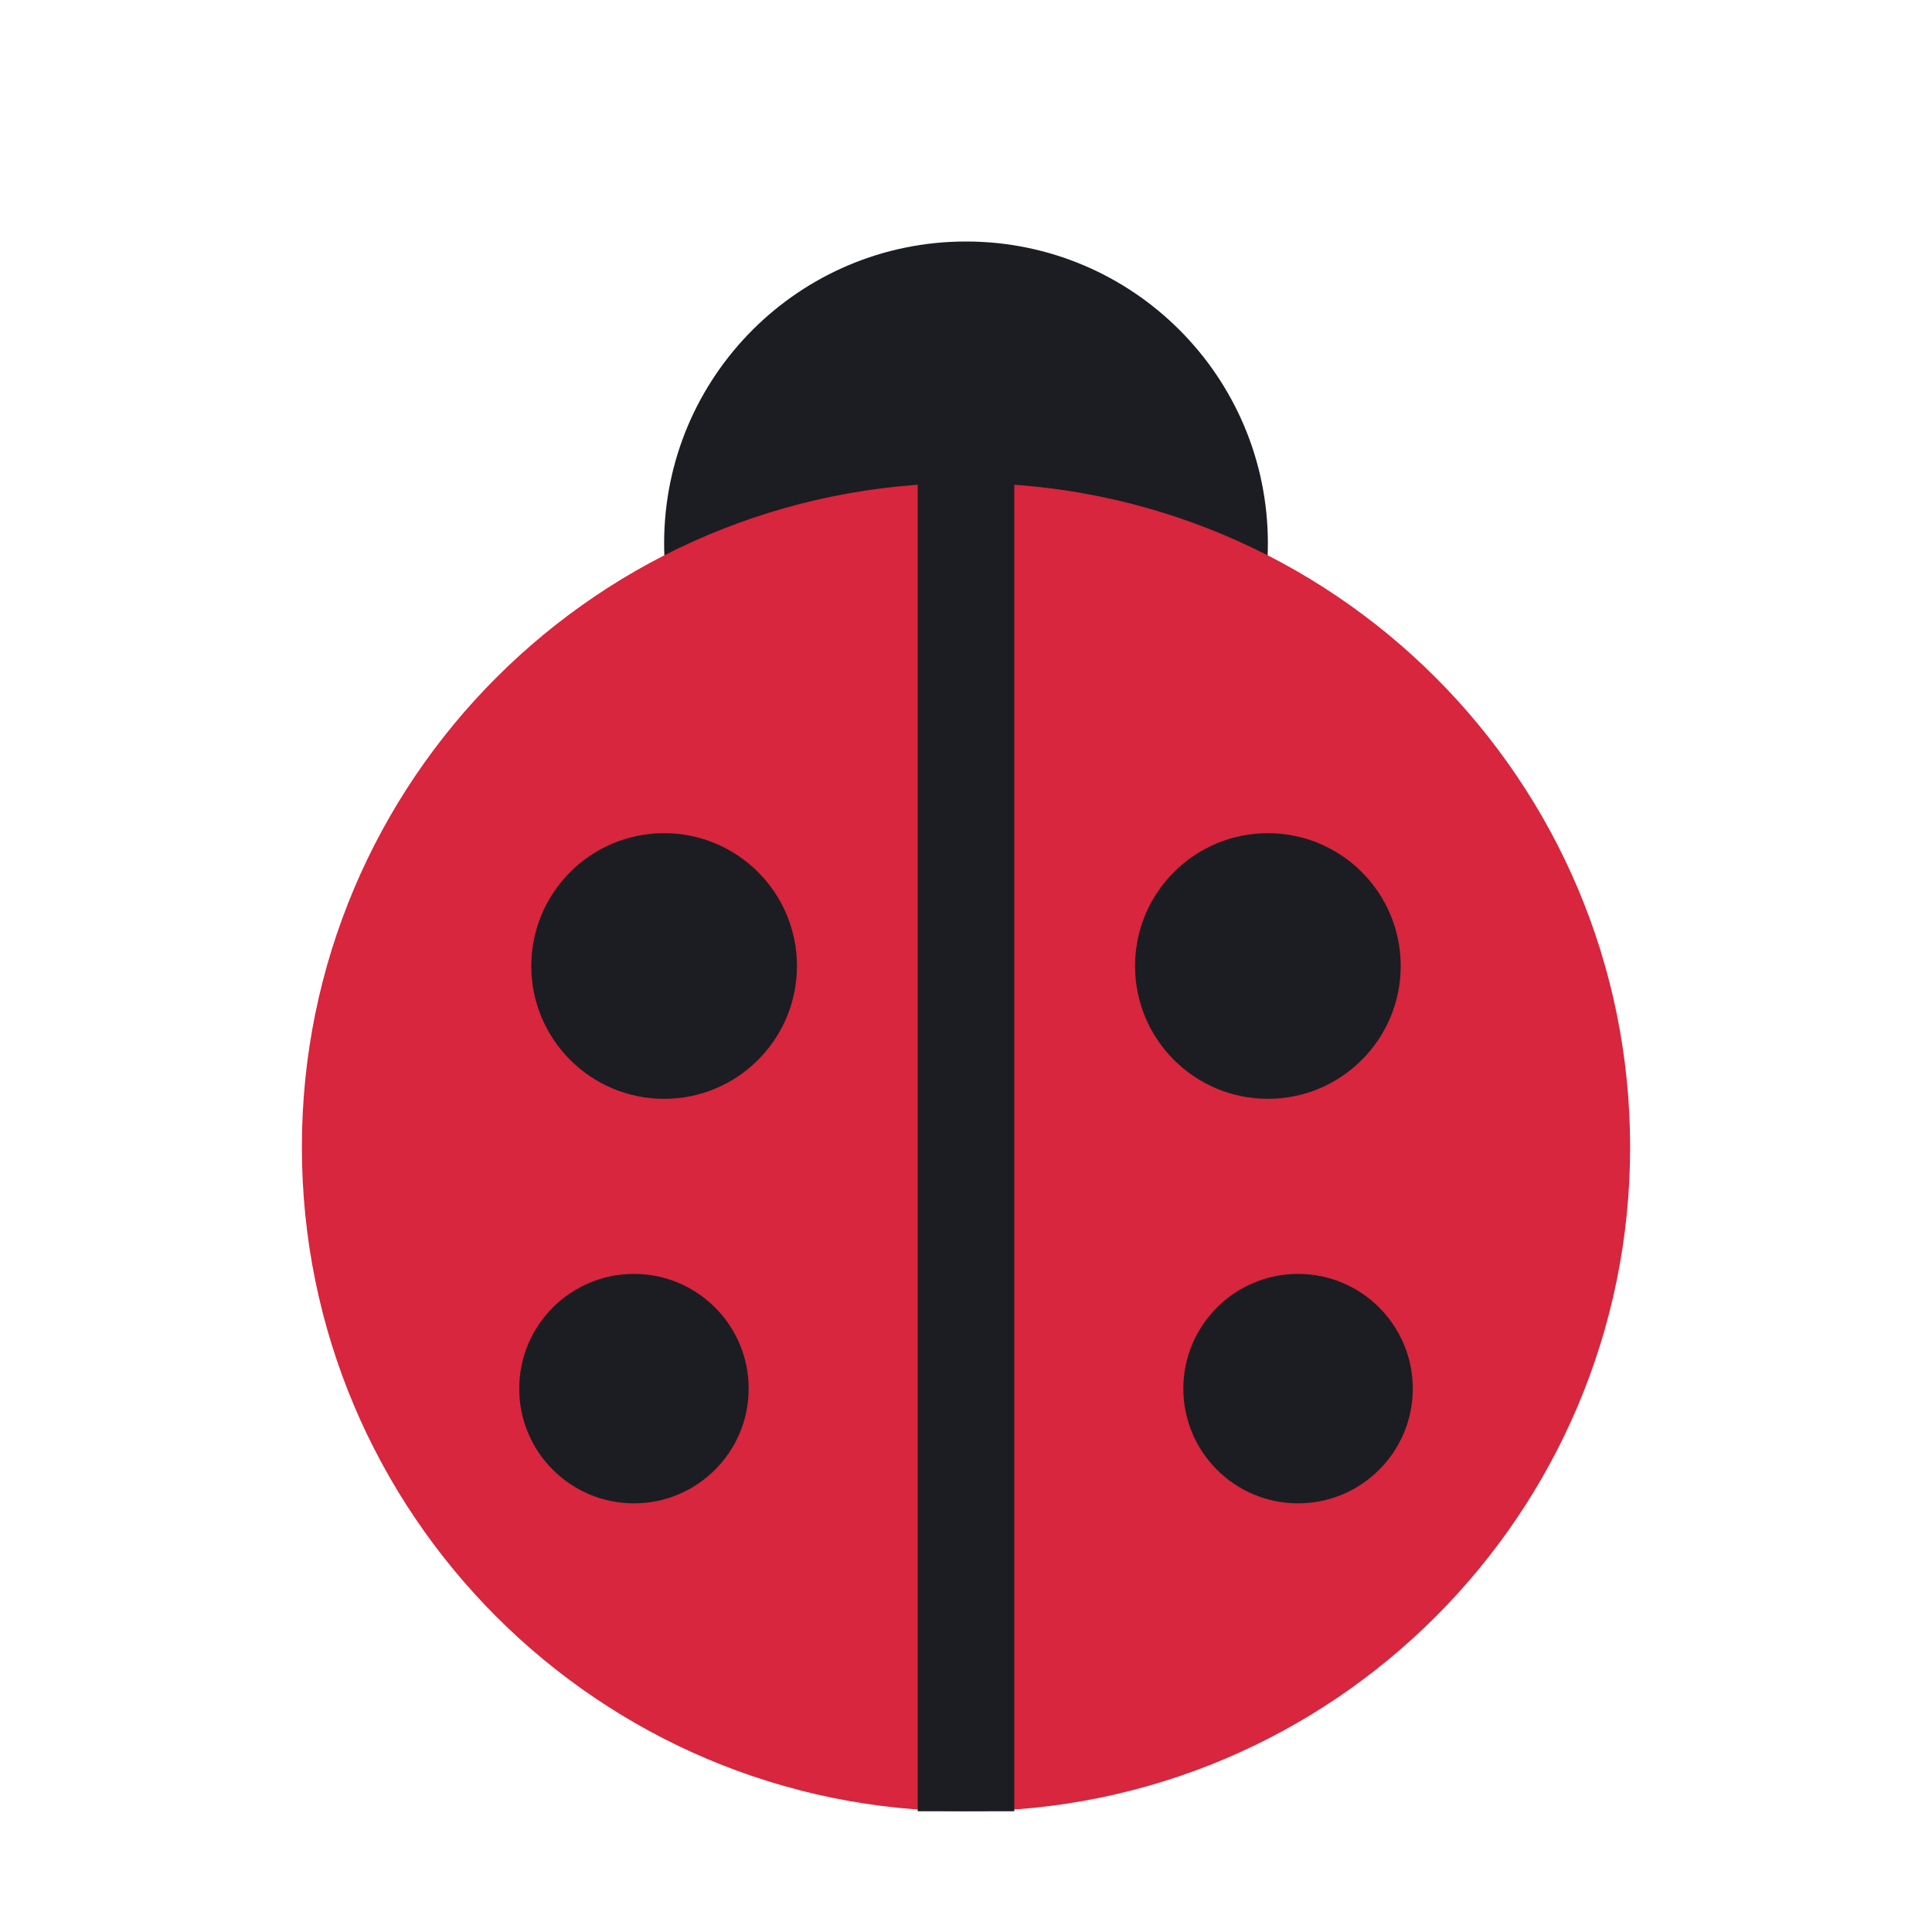
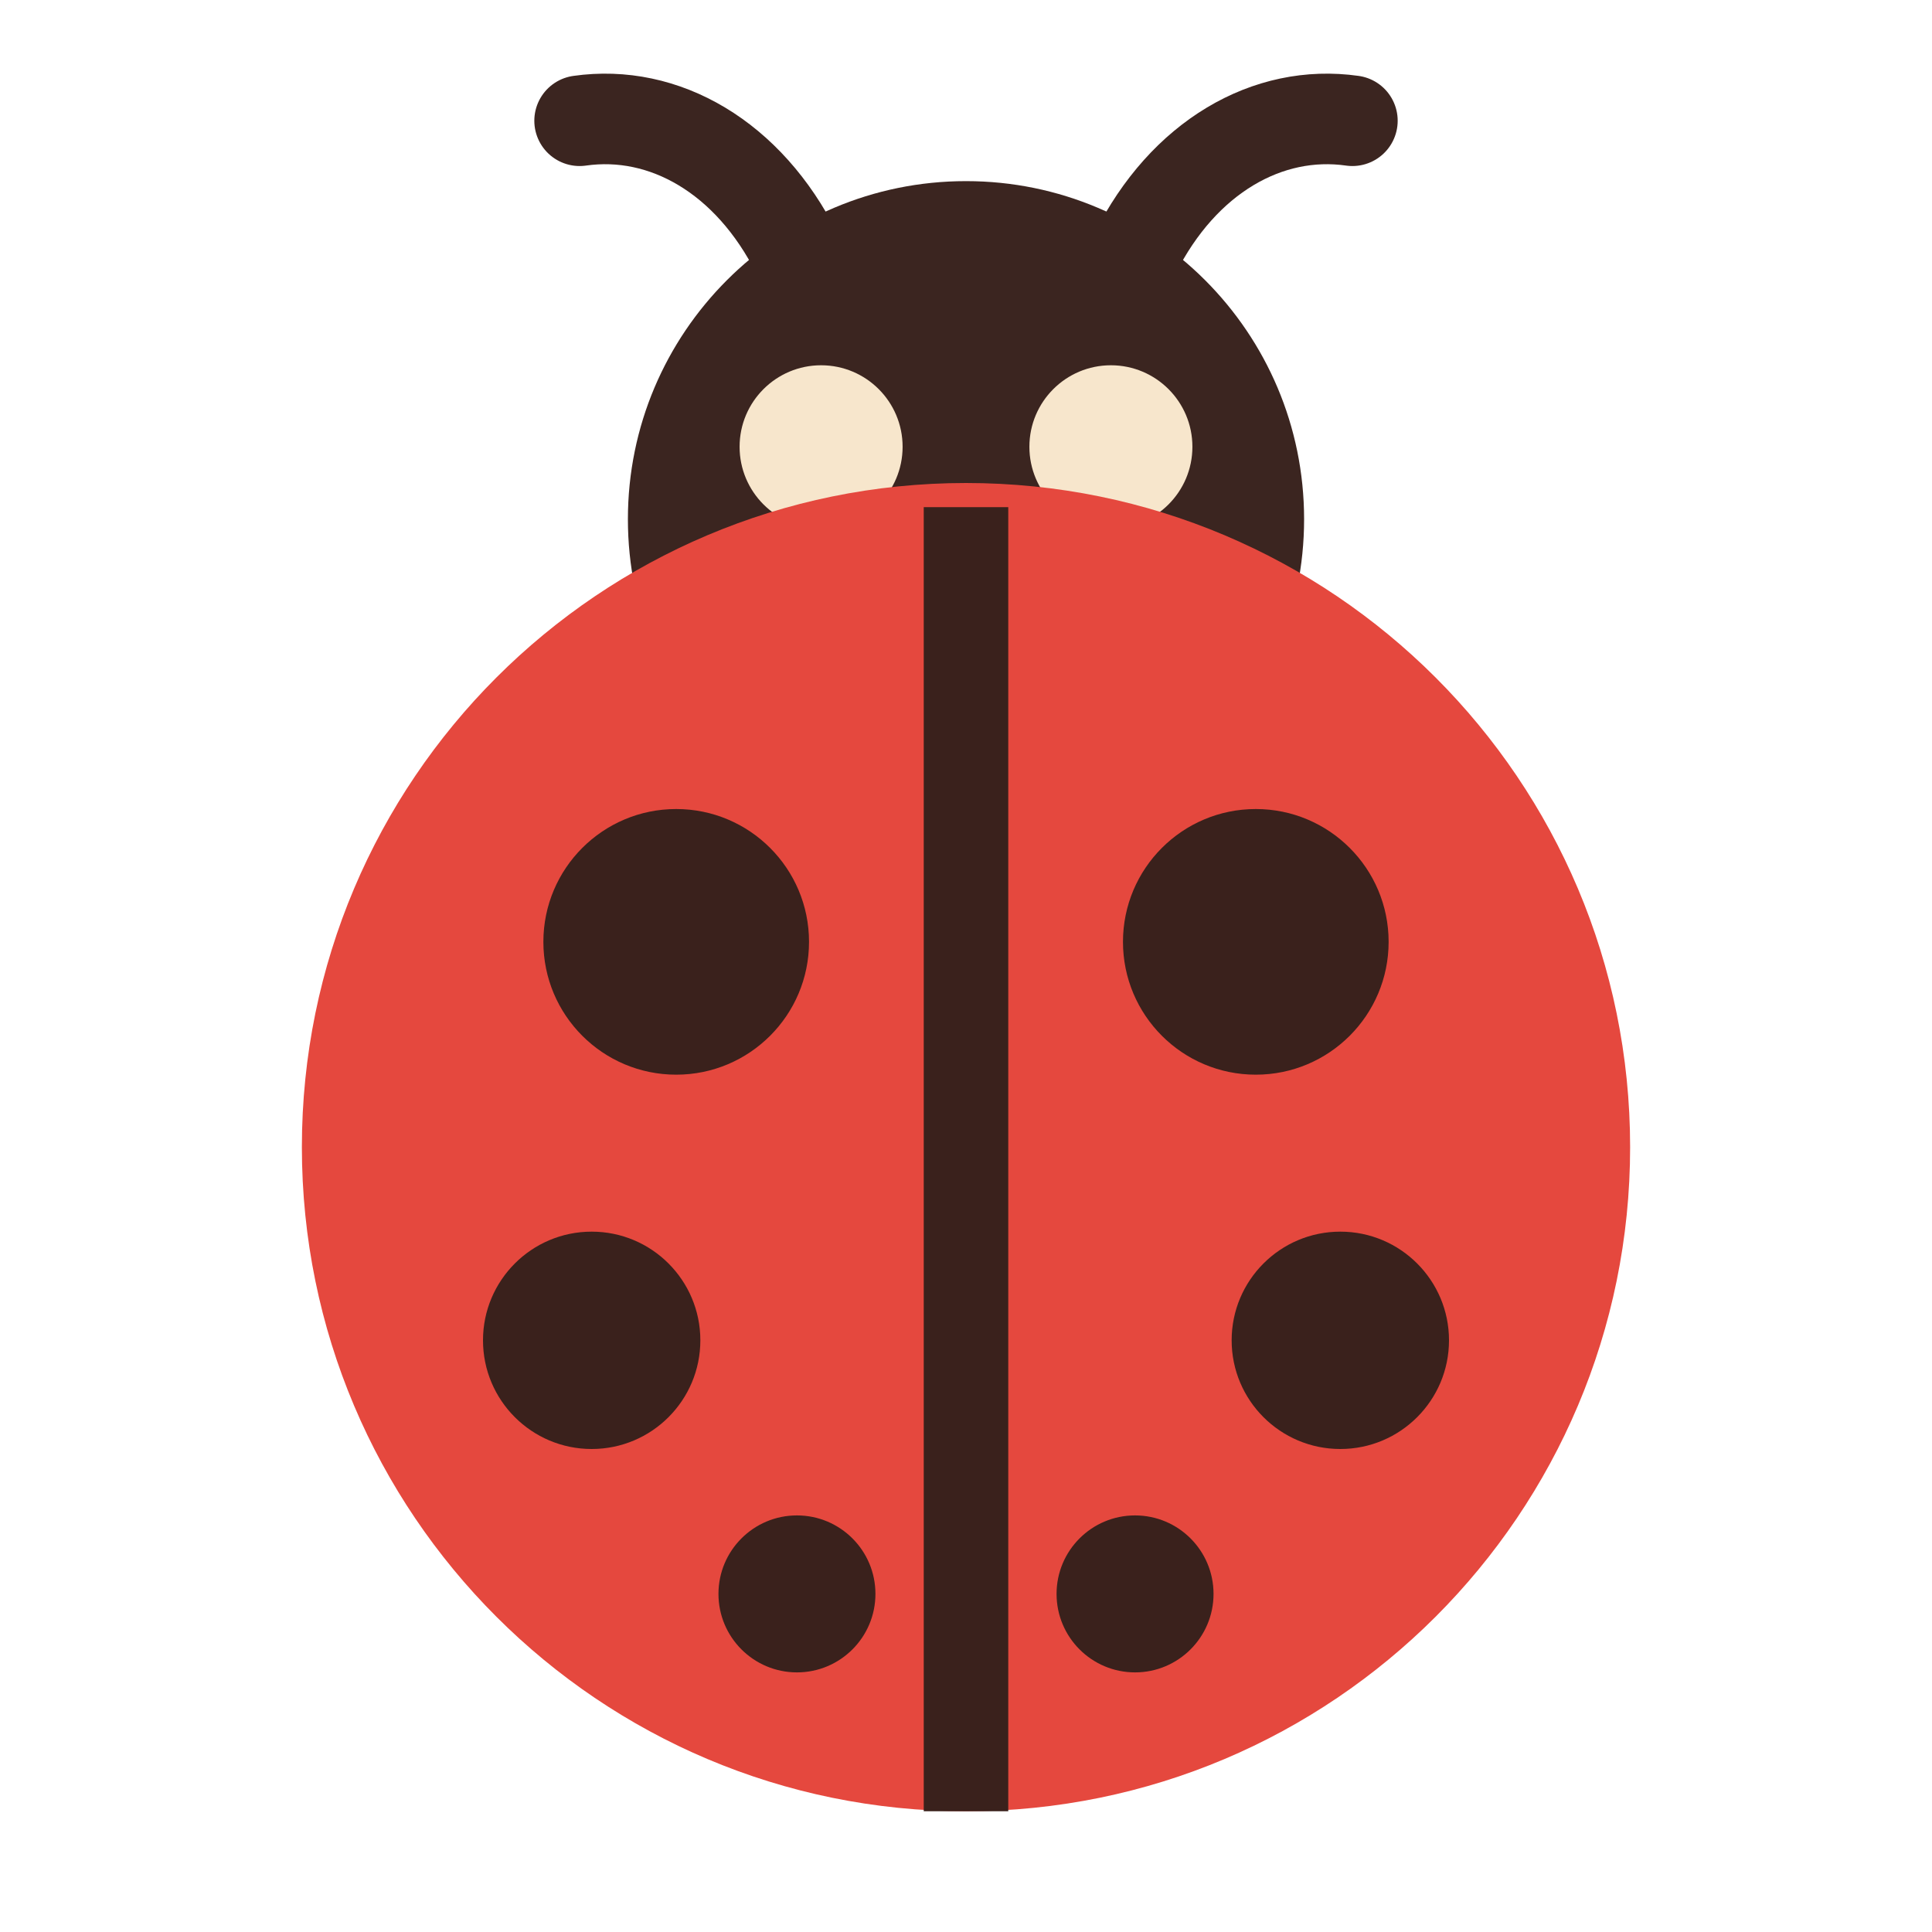
<svg xmlns="http://www.w3.org/2000/svg" viewBox="0 0 32 32">
-   <circle cx="16" cy="9" r="5" fill="#1b1d22" />
-   <ellipse cx="16" cy="19" rx="11" ry="11" fill="#d7263d" />
-   <path d="M16 8v22" stroke="#1b1d22" stroke-width="1.6" />
-   <circle cx="11" cy="16" r="2.2" fill="#1b1d22" />
-   <circle cx="21" cy="16" r="2.2" fill="#1b1d22" />
-   <circle cx="10.5" cy="23" r="1.9" fill="#1b1d22" />
-   <circle cx="21.5" cy="23" r="1.9" fill="#1b1d22" />
+   <path d="M13.2 4.2C12.4 2.6 11 1.8 9.6 2M18.8 4.2c.8-1.6 2.2-2.4 3.6-2.2" fill="none" stroke="#3b2520" stroke-width="1.5" stroke-linecap="round" />
+   <circle cx="16" cy="8.6" r="5.6" fill="#3b2520" />
+   <circle cx="13.6" cy="7.4" r="1.35" fill="#f7e6cc" />
+   <circle cx="18.4" cy="7.4" r="1.35" fill="#f7e6cc" />
+   <circle cx="16" cy="19" r="11" fill="#e5483e" />
+   <path d="M16 8.4V30" stroke="#3a211c" stroke-width="1.4" />
+   <circle cx="11.2" cy="15.6" r="2.2" fill="#3a211c" />
+   <circle cx="20.8" cy="15.6" r="2.2" fill="#3a211c" />
+   <circle cx="9.8" cy="22.2" r="1.8" fill="#3a211c" />
+   <circle cx="22.2" cy="22.2" r="1.8" fill="#3a211c" />
+   <circle cx="13.2" cy="26.4" r="1.3" fill="#3a211c" />
+   <circle cx="18.8" cy="26.4" r="1.3" fill="#3a211c" />
</svg>
